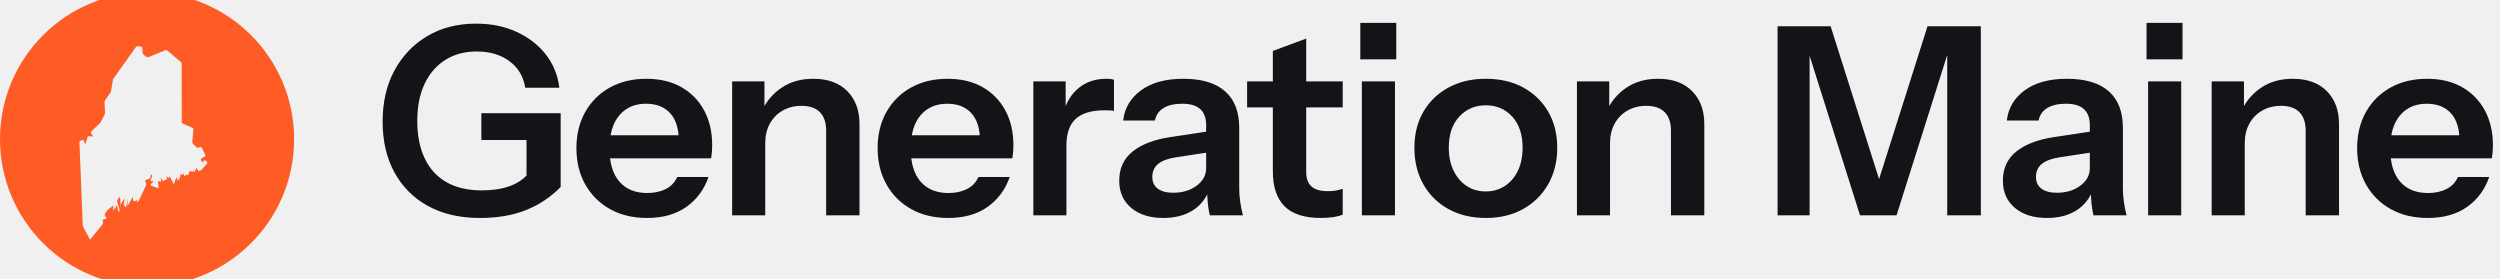
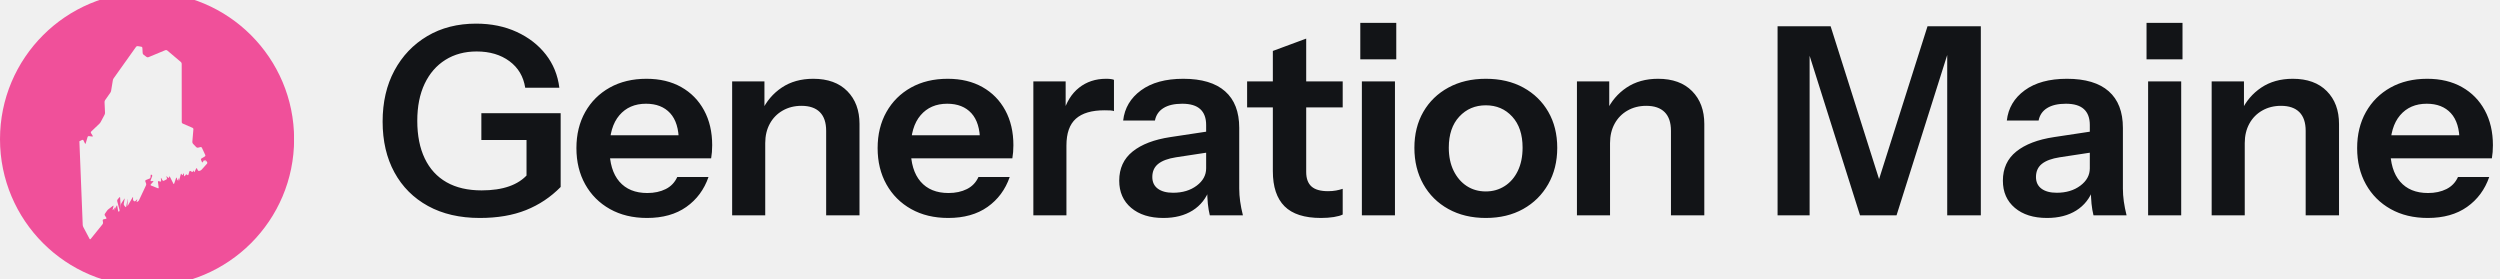
<svg xmlns="http://www.w3.org/2000/svg" viewBox="0 0 952 106" width="952" height="106" role="img" aria-label="Generation Maine">
  <mask id="gmcut1" maskUnits="userSpaceOnUse" x="0" y="-3" width="112" height="112">
    <rect x="0" y="-3" width="112" height="112" fill="#fff" />
    <path d="M30.23 53.79 Q30.23 53.79 30.63 53.60 L31.22 53.31 Q31.62 53.12 31.81 53.51 L32.33 54.57 Q32.52 54.97 32.65 54.55 L33.34 52.21 Q33.47 51.78 33.91 51.84 L35.07 51.98 Q35.51 52.03 35.27 51.66 L34.69 50.73 Q34.45 50.35 34.77 50.05 L37.83 47.13 Q38.15 46.82 38.36 46.43 L39.80 43.73 Q40.01 43.34 39.99 42.90 L39.81 38.91 Q39.79 38.46 40.05 38.10 L42.00 35.32 Q42.25 34.96 42.32 34.52 L42.97 30.59 Q43.04 30.15 43.30 29.79 L51.79 17.86 Q52.04 17.50 52.48 17.57 L53.76 17.78 Q54.20 17.85 54.22 18.30 L54.32 20.15 Q54.34 20.60 54.70 20.86 L55.79 21.67 Q56.14 21.94 56.55 21.77 L62.95 19.11 Q63.35 18.94 63.69 19.22 L68.86 23.59 Q69.19 23.88 69.19 24.32 L69.21 46.45 Q69.21 46.89 69.62 47.07 L73.28 48.66 Q73.68 48.83 73.64 49.28 L73.24 53.99 Q73.21 54.44 73.51 54.76 L74.71 56.01 Q75.02 56.33 75.45 56.23 L76.29 56.02 Q76.72 55.92 76.91 56.32 L78.15 58.99 Q78.33 59.39 77.95 59.61 L76.77 60.31 Q76.39 60.54 76.57 60.95 L76.87 61.64 Q77.04 62.05 77.27 61.67 L77.54 61.21 Q77.76 60.82 77.98 61.21 L78.07 61.36 Q78.29 61.74 78.22 61.30 L78.18 61.10 Q78.11 60.67 78.36 61.03 L78.83 61.69 Q79.08 62.05 78.78 62.38 L76.77 64.62 Q76.47 64.94 76.04 65.04 L75.91 65.07 Q75.48 65.16 75.29 64.76 L75.05 64.24 Q74.86 63.84 74.67 64.24 L74.13 65.36 Q73.94 65.76 73.82 65.34 L73.76 65.12 Q73.64 64.69 73.53 65.12 L73.52 65.18 Q73.41 65.61 73.02 65.40 L72.61 65.16 Q72.22 64.95 72.09 65.37 L71.76 66.48 Q71.63 66.91 71.32 66.59 L71.29 66.57 Q70.97 66.25 70.70 66.61 L70.42 66.97 Q70.15 67.33 70.10 66.89 L70.01 66.20 Q69.96 65.76 69.78 66.17 L69.64 66.51 Q69.46 66.92 69.26 66.52 L69.17 66.35 Q68.96 65.96 68.84 66.38 L68.20 68.69 Q68.08 69.12 68.08 68.67 L68.08 68.05 Q68.08 67.61 67.95 68.03 L67.80 68.50 Q67.67 68.92 67.53 68.50 L67.32 67.82 Q67.18 67.40 67.04 67.82 L66.34 69.86 Q66.20 70.28 66.00 69.89 L64.72 67.35 Q64.52 66.96 64.41 67.39 L64.38 67.52 Q64.28 67.95 63.97 67.63 L63.56 67.21 Q63.25 66.89 63.39 67.31 L63.54 67.77 Q63.68 68.19 63.28 68.39 L62.45 68.80 Q62.05 68.99 61.84 68.60 L61.44 67.88 Q61.23 67.49 61.27 67.93 L61.35 68.80 Q61.39 69.24 60.96 69.13 L60.52 69.00 Q60.09 68.89 60.15 69.33 L60.42 71.38 Q60.48 71.82 60.07 71.66 L57.57 70.67 Q57.16 70.51 57.45 70.18 L58.31 69.24 Q58.60 68.91 58.16 68.95 L57.65 68.99 Q57.21 69.03 57.37 68.62 L57.93 67.16 Q58.09 66.75 57.74 66.56 L57.74 66.56 Q57.39 66.36 57.37 66.81 L57.34 67.40 Q57.32 67.84 56.91 68.01 L55.60 68.54 Q55.19 68.71 55.35 69.13 L55.61 69.81 Q55.77 70.22 55.58 70.62 L52.94 76.23 Q52.75 76.63 52.34 76.81 L52.30 76.83 Q51.89 77.01 52.06 76.60 L52.25 76.10 Q52.42 75.68 52.11 76.00 L51.64 76.49 Q51.33 76.81 50.98 76.55 L50.98 76.55 Q50.63 76.29 50.65 75.85 L50.68 75.25 Q50.69 74.81 50.47 75.19 L48.73 78.23 Q48.51 78.62 48.54 78.17 L48.65 75.92 Q48.68 75.47 48.59 75.91 L48.07 78.64 Q47.98 79.08 47.70 78.73 L47.34 78.30 Q47.06 77.96 47.14 77.53 L47.46 75.80 Q47.54 75.37 47.30 75.74 L46.24 77.37 Q46.00 77.75 46.00 78.19 L46.01 79.45 Q46.01 79.89 45.99 79.45 L45.75 75.30 Q45.72 74.86 45.43 75.19 L44.82 75.89 Q44.53 76.22 44.64 76.65 L45.51 79.91 Q45.62 80.34 45.33 80.54 L45.33 80.54 Q45.05 80.74 44.97 80.30 L44.65 78.45 Q44.57 78.01 44.37 78.41 L43.52 80.06 Q43.31 80.45 43.48 80.04 L43.84 79.13 Q44.01 78.72 43.73 79.07 L43.08 79.88 Q42.81 80.22 42.91 79.79 L43.20 78.58 Q43.30 78.14 42.95 78.41 L41.31 79.66 Q40.96 79.93 40.71 80.30 L39.97 81.37 Q39.72 81.73 39.96 82.10 L40.46 82.87 Q40.70 83.24 40.26 83.34 L39.48 83.51 Q39.05 83.61 39.12 84.04 L39.23 84.64 Q39.31 85.08 39.03 85.42 L34.56 90.96 Q34.28 91.30 34.08 90.91 L31.72 86.45 Q31.52 86.06 31.50 85.61Z" fill="#000" />
  </mask>
-   <circle cx="56" cy="53" r="56" fill="#FF5B24" mask="url(#gmcut1)" />
+   <circle cx="56" cy="53" r="56" fill="#F0509A" mask="url(#gmcut1)" />
  <path fill="#121417" d="M182.7 83Q171.3 83 163 78.45Q154.7 73.9 150.2 65.65Q145.7 57.4 145.7 46.3Q145.7 35.2 150.2 26.85Q154.7 18.5 162.7 13.75Q170.7 9 181.3 9Q189.9 9 196.75 12.15Q203.6 15.3 207.85 20.75Q212.1 26.2 213 33.4H200Q199 27 194 23.3Q189 19.6 181.5 19.6Q174.7 19.6 169.6 22.8Q164.5 26 161.7 31.9Q158.9 37.8 158.9 46Q158.9 54.4 161.75 60.35Q164.6 66.3 170.05 69.4Q175.5 72.5 183.4 72.5Q189.5 72.5 193.9 70.95Q198.3 69.4 201 66.3L213.5 71.2Q207.8 77 200.3 80Q192.8 83 182.7 83ZM200.5 71.2V50.2L203.6 53.3H183.3V43.1H213.5V71.2ZM246.4 83Q238.3 83 232.25 79.6Q226.2 76.2 222.85 70.2Q219.5 64.2 219.5 56.4Q219.5 48.6 222.85 42.65Q226.2 36.7 232.2 33.35Q238.2 30 246.2 30Q253.8 30 259.4 33.15Q265 36.3 268.1 42Q271.2 47.7 271.2 55.3Q271.2 56.7 271.1 57.9Q271 59.1 270.8 60.3H227.3V51.5H261.1L258.5 53.9Q258.5 46.7 255.2 43.1Q251.9 39.5 246 39.5Q239.6 39.5 235.85 43.9Q232.1 48.3 232.1 56.6Q232.1 64.8 235.85 69.15Q239.6 73.5 246.5 73.5Q250.5 73.5 253.5 72Q256.5 70.5 257.9 67.4H269.8Q267.3 74.6 261.35 78.8Q255.4 83 246.4 83ZM278.8 82V31H291.1V43H291.4V82ZM314.6 82V49.8Q314.6 45.1 312.2 42.7Q309.8 40.3 305.2 40.3Q301.2 40.3 298.05 42.1Q294.9 43.9 293.15 47.1Q291.4 50.3 291.4 54.5L290.1 42.3Q292.7 36.7 297.7 33.35Q302.7 30 309.7 30Q318 30 322.65 34.7Q327.3 39.4 327.3 47.2V82ZM361.1 83Q353 83 346.95 79.6Q340.9 76.2 337.55 70.2Q334.2 64.2 334.2 56.4Q334.2 48.6 337.55 42.65Q340.9 36.7 346.9 33.35Q352.9 30 360.9 30Q368.5 30 374.1 33.15Q379.7 36.3 382.8 42Q385.9 47.7 385.9 55.3Q385.9 56.7 385.8 57.9Q385.7 59.1 385.5 60.3H342V51.5H375.8L373.2 53.9Q373.2 46.7 369.9 43.1Q366.6 39.5 360.7 39.5Q354.3 39.5 350.55 43.9Q346.8 48.3 346.8 56.6Q346.8 64.8 350.55 69.15Q354.3 73.5 361.2 73.5Q365.2 73.5 368.2 72Q371.2 70.5 372.6 67.4H384.5Q382 74.6 376.05 78.8Q370.1 83 361.1 83ZM393.5 82V31H405.8V43.3H406.1V82ZM406.1 55.4 404.8 43.3Q406.6 36.8 410.9 33.4Q415.2 30 421.2 30Q423.3 30 424.2 30.4V42.3Q423.7 42.1 422.8 42.05Q421.9 42 420.6 42Q413.3 42 409.7 45.2Q406.1 48.4 406.1 55.4ZM460.7 82Q460.2 80 459.95 77.6Q459.7 75.2 459.7 71.8H459.3V47.6Q459.3 43.6 457.05 41.55Q454.8 39.5 450.2 39.5Q445.7 39.5 443.05 41.15Q440.4 42.8 439.8 45.9H427.7Q428.5 38.8 434.5 34.4Q440.5 30 450.6 30Q461.1 30 466.5 34.75Q471.9 39.5 471.9 48.7V71.8Q471.9 74.2 472.25 76.7Q472.6 79.2 473.3 82ZM443 83Q435.3 83 430.75 79.15Q426.2 75.3 426.2 68.8Q426.2 61.8 431.3 57.7Q436.4 53.6 445.7 52.2L461.6 49.8V57.8L447.8 59.9Q443.3 60.6 441.05 62.4Q438.8 64.2 438.8 67.4Q438.8 70.3 440.9 71.85Q443 73.4 446.7 73.4Q452.1 73.4 455.7 70.7Q459.3 68 459.3 64.1L460.7 71.8Q458.7 77.3 454.15 80.15Q449.6 83 443 83ZM503 83Q493.6 83 489.15 78.55Q484.7 74.1 484.7 65.2V19.4L497.4 14.7V65.5Q497.4 69.2 499.4 71Q501.4 72.8 505.7 72.8Q507.4 72.8 508.75 72.55Q510.1 72.3 511.3 71.9V81.7Q510.1 82.3 507.9 82.65Q505.7 83 503 83ZM474.9 40.9V31H511.3V40.9ZM518.6 82V31H531.2V82ZM518 22.6V8.7H531.7V22.6ZM565.8 83Q557.7 83 551.55 79.6Q545.4 76.2 542 70.15Q538.6 64.1 538.6 56.3Q538.6 48.5 542 42.6Q545.4 36.7 551.55 33.35Q557.7 30 565.8 30Q574 30 580.1 33.35Q586.2 36.7 589.6 42.6Q593 48.5 593 56.3Q593 64.1 589.55 70.15Q586.1 76.2 580 79.6Q573.9 83 565.8 83ZM565.8 72.9Q569.8 72.9 573 70.85Q576.2 68.8 578 65.05Q579.8 61.3 579.8 56.2Q579.8 48.7 575.85 44.4Q571.9 40.1 565.8 40.1Q559.7 40.1 555.7 44.4Q551.7 48.7 551.7 56.2Q551.7 61.3 553.55 65.05Q555.4 68.8 558.55 70.85Q561.7 72.9 565.8 72.9ZM600.5 82V31H612.8V43H613.1V82ZM636.3 82V49.8Q636.3 45.1 633.9 42.7Q631.5 40.3 626.9 40.3Q622.9 40.3 619.75 42.1Q616.6 43.9 614.85 47.1Q613.1 50.3 613.1 54.5L611.8 42.3Q614.4 36.7 619.4 33.35Q624.4 30 631.4 30Q639.7 30 644.35 34.7Q649 39.4 649 47.2V82ZM676.9 82V10H697.1L719.1 79.4H712L734 10H754.3V82H741.5V14.3H743.6L722.2 82H708.3L687.1 14.9H689.1V82ZM797.2 82Q796.7 80 796.45 77.6Q796.2 75.2 796.2 71.8H795.8V47.6Q795.8 43.6 793.55 41.55Q791.3 39.5 786.7 39.5Q782.2 39.5 779.55 41.15Q776.9 42.8 776.3 45.9H764.2Q765 38.8 771 34.4Q777 30 787.1 30Q797.6 30 803 34.75Q808.4 39.5 808.4 48.7V71.8Q808.4 74.2 808.75 76.7Q809.1 79.2 809.8 82ZM779.5 83Q771.8 83 767.25 79.15Q762.7 75.3 762.7 68.8Q762.7 61.8 767.8 57.7Q772.9 53.6 782.2 52.2L798.1 49.8V57.8L784.3 59.9Q779.8 60.6 777.55 62.4Q775.3 64.2 775.3 67.4Q775.3 70.3 777.4 71.85Q779.5 73.4 783.2 73.4Q788.6 73.4 792.2 70.7Q795.8 68 795.8 64.1L797.2 71.8Q795.2 77.3 790.65 80.15Q786.1 83 779.5 83ZM818 82V31H830.6V82ZM817.4 22.6V8.7H831.1V22.6ZM842.2 82V31H854.5V43H854.8V82ZM878 82V49.8Q878 45.1 875.6 42.7Q873.2 40.3 868.6 40.3Q864.6 40.3 861.45 42.1Q858.3 43.9 856.55 47.1Q854.8 50.3 854.8 54.5L853.5 42.3Q856.1 36.7 861.1 33.35Q866.1 30 873.1 30Q881.4 30 886.05 34.7Q890.7 39.4 890.7 47.2V82ZM924.5 83Q916.4 83 910.35 79.6Q904.3 76.2 900.95 70.2Q897.6 64.2 897.6 56.4Q897.6 48.6 900.95 42.65Q904.3 36.7 910.3 33.35Q916.3 30 924.3 30Q931.9 30 937.5 33.15Q943.1 36.3 946.2 42Q949.3 47.7 949.3 55.3Q949.3 56.7 949.2 57.9Q949.1 59.1 948.9 60.3H905.4V51.5H939.2L936.6 53.9Q936.6 46.7 933.3 43.1Q930 39.5 924.1 39.5Q917.7 39.5 913.95 43.9Q910.2 48.3 910.2 56.6Q910.2 64.8 913.95 69.15Q917.7 73.5 924.6 73.5Q928.6 73.5 931.6 72Q934.6 70.5 936 67.4H947.9Q945.4 74.6 939.45 78.8Q933.5 83 924.5 83Z" />
</svg>
